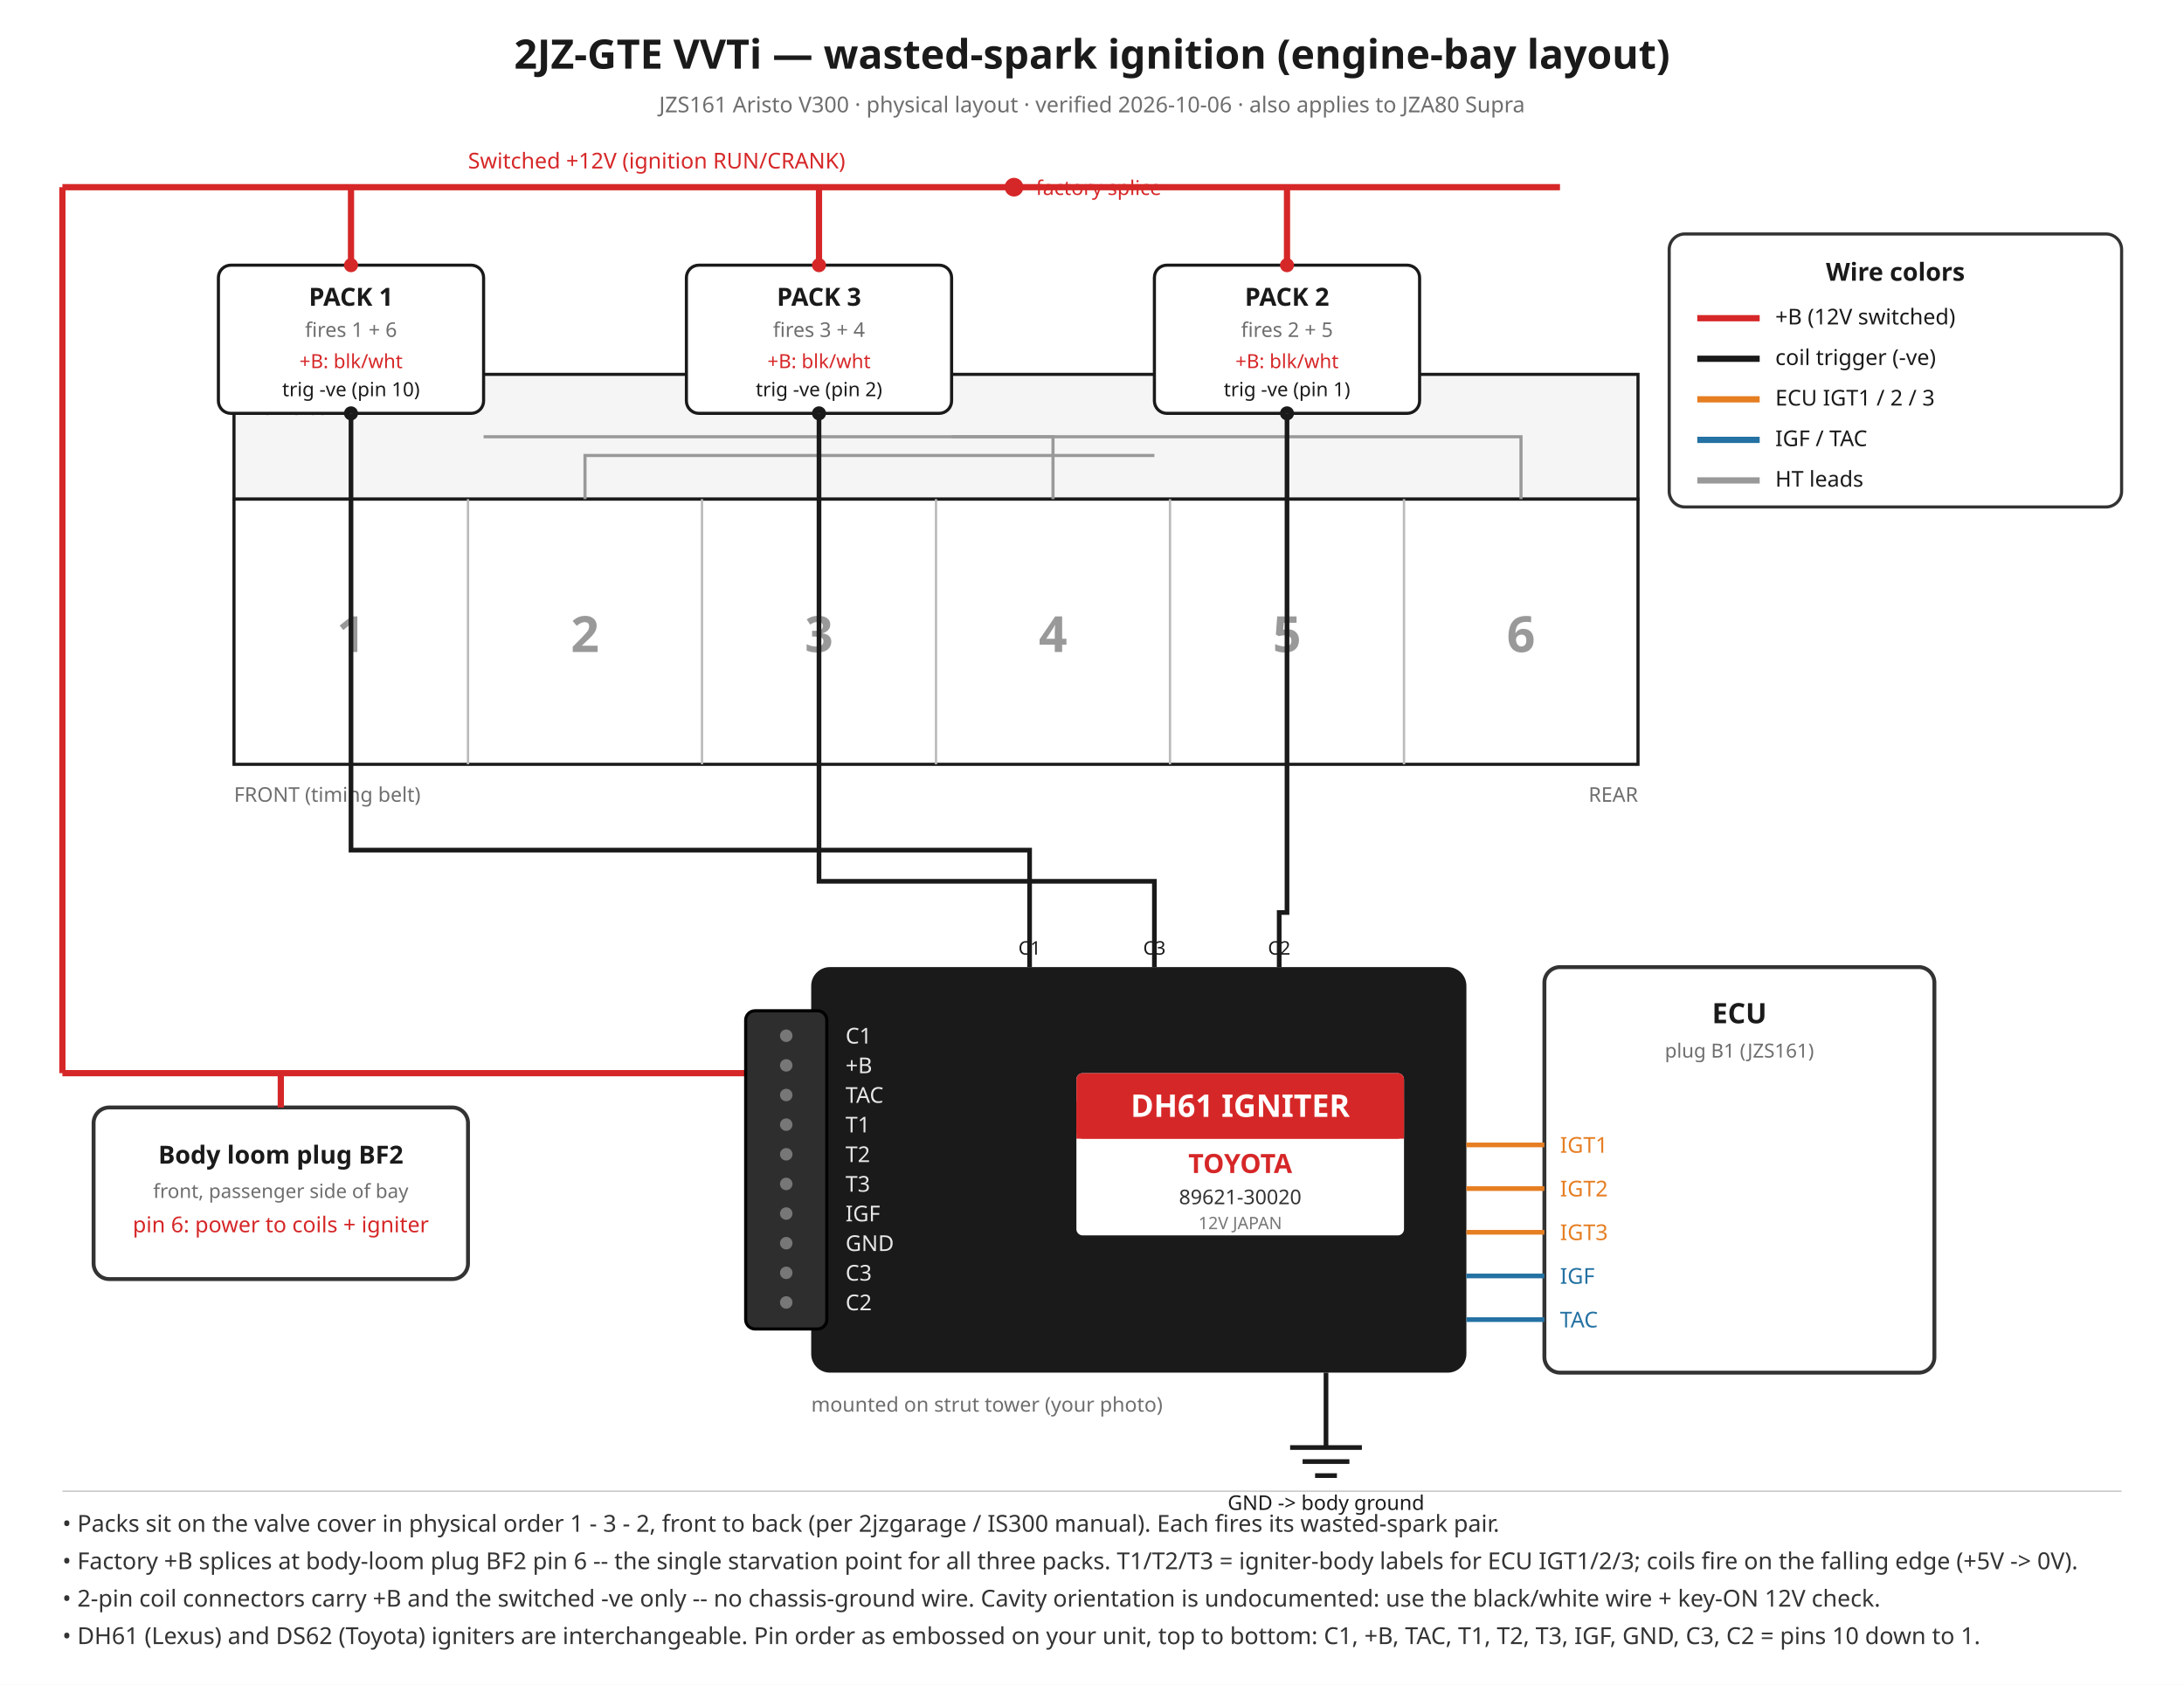
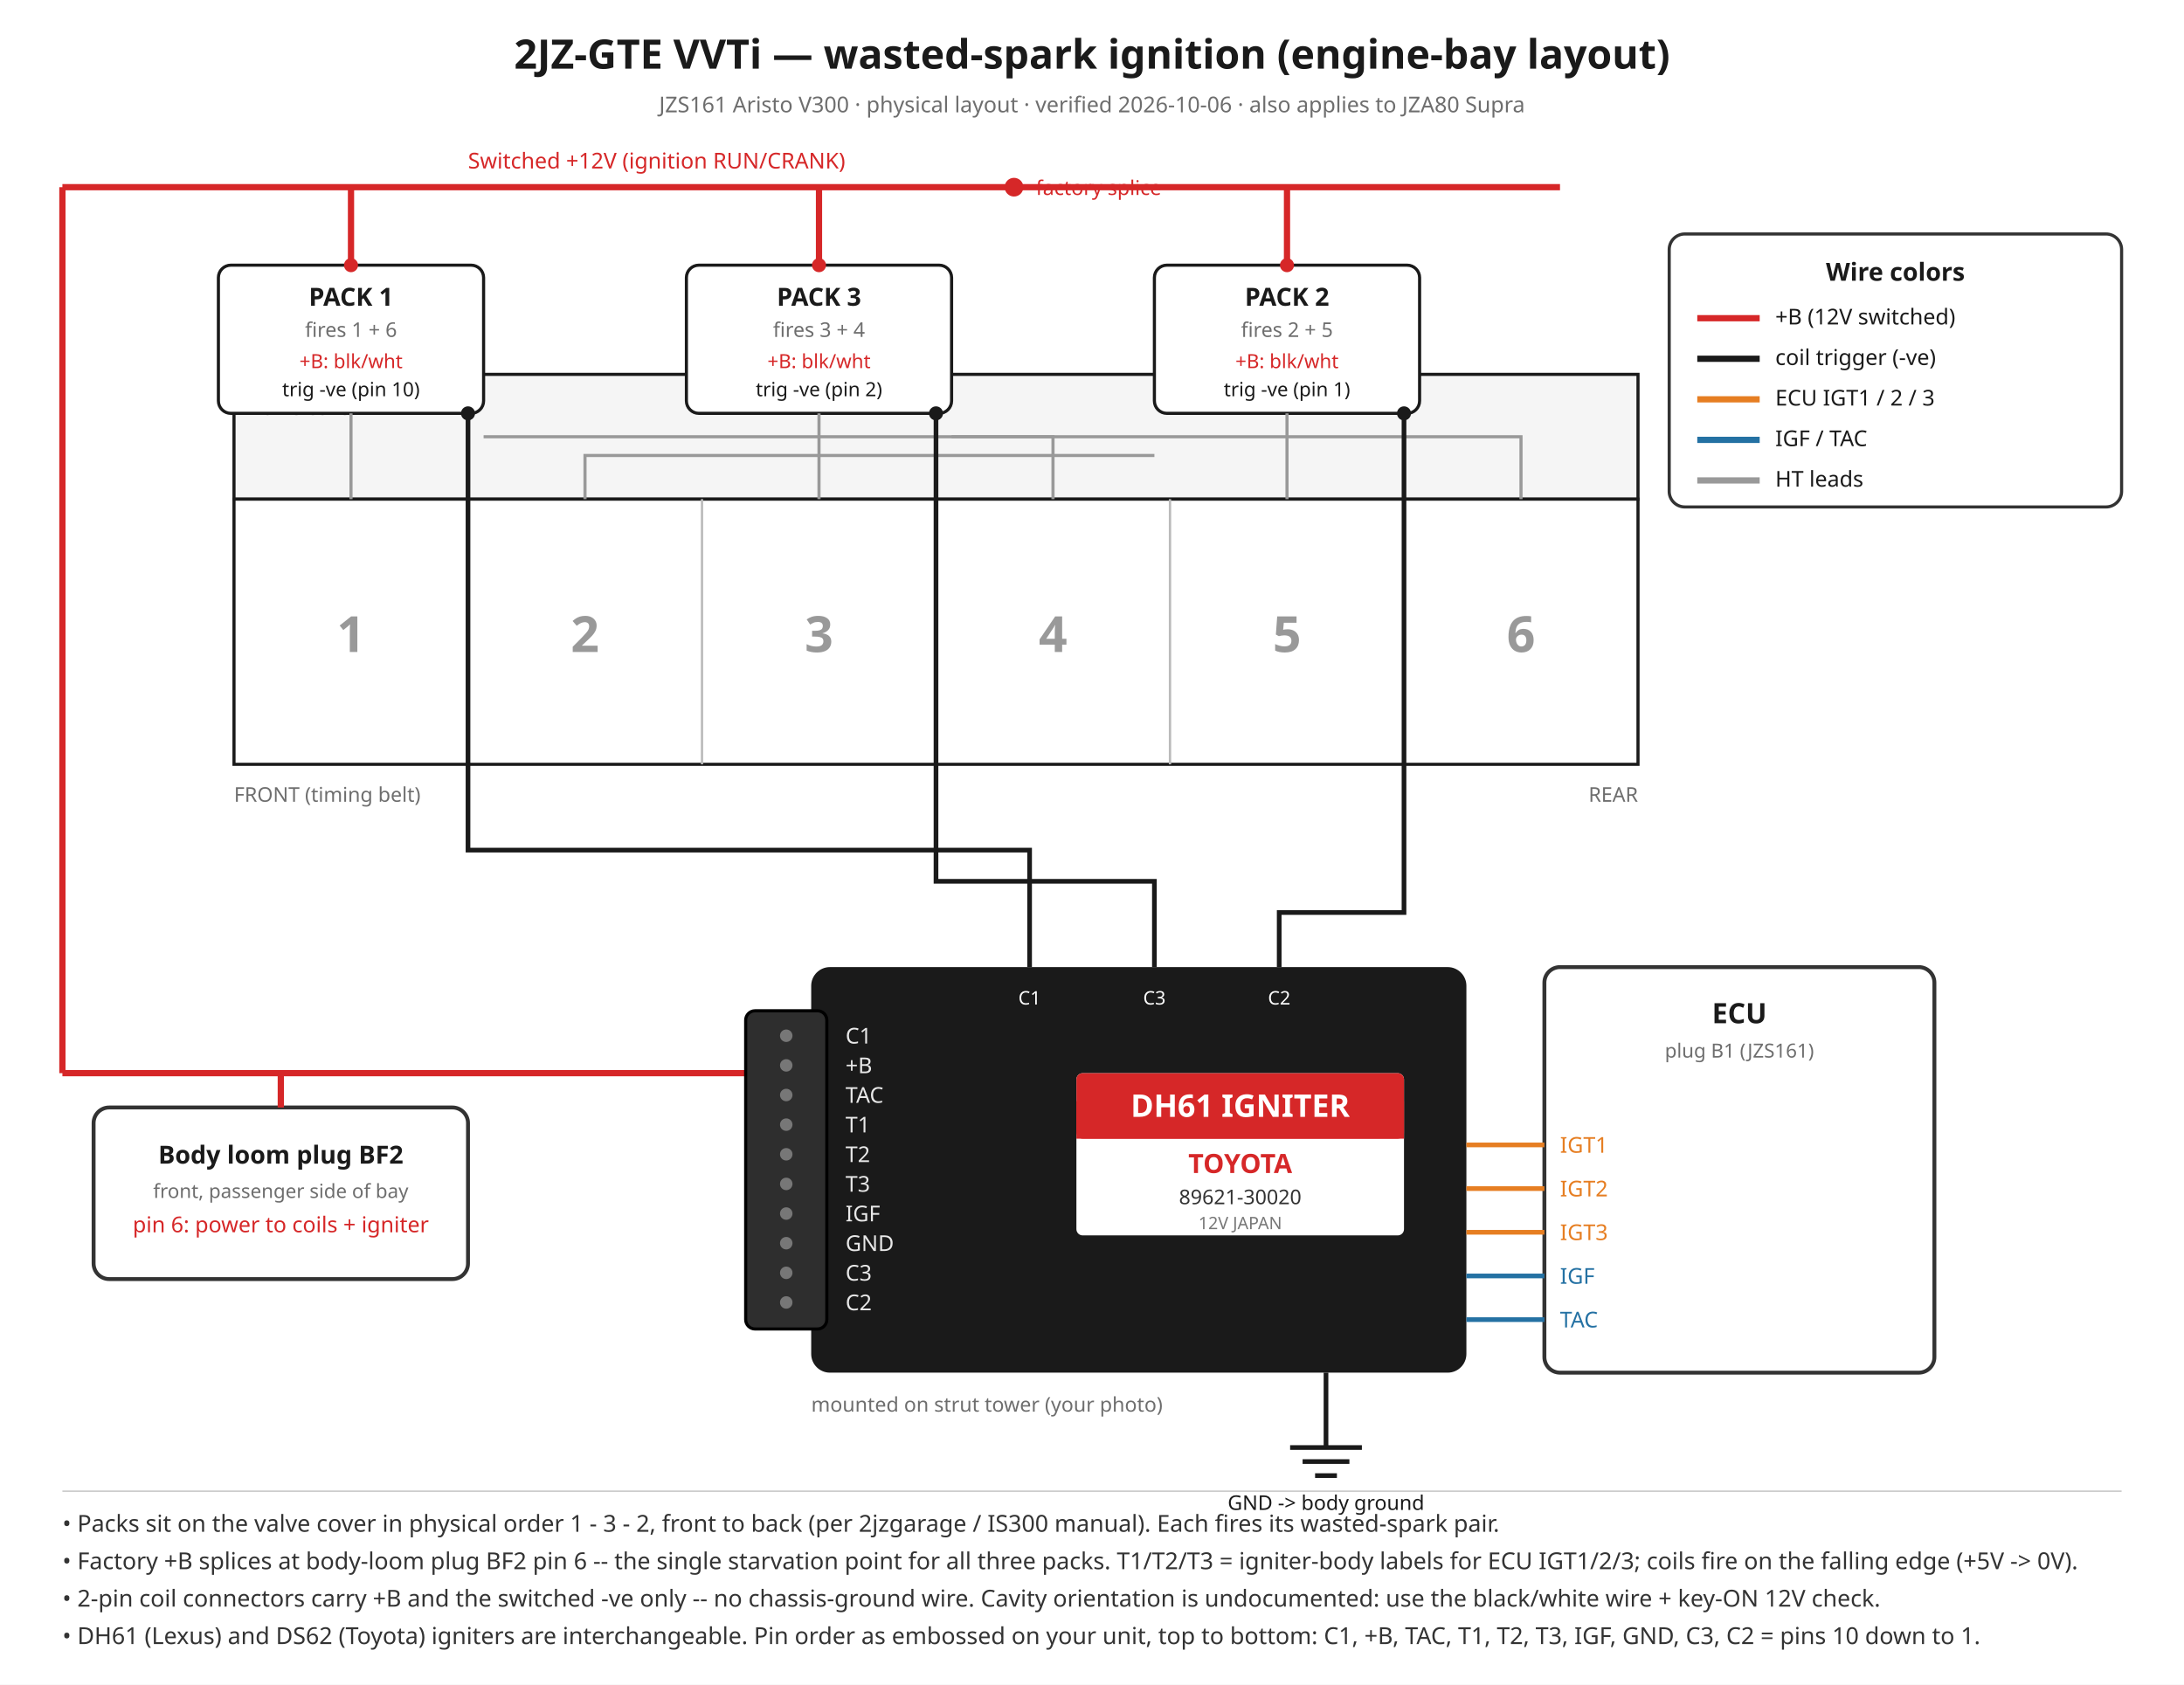
<svg xmlns="http://www.w3.org/2000/svg" width="1400" height="1080" viewBox="0 0 1400 1080">
  <rect x="0" y="0" width="1400" height="1080" fill="#ffffff" />
  <text x="700" y="44" text-anchor="middle" font-family="sans-serif" font-size="26" fill="#1a1a1a" font-weight="bold">2JZ-GTE VVTi — wasted-spark ignition (engine-bay layout)</text>
  <text x="700" y="72" text-anchor="middle" font-family="sans-serif" font-size="14" fill="#6e6e6e">JZS161 Aristo V300 · physical layout · verified 2026-10-06 · also applies to JZA80 Supra</text>
  <rect x="60" y="710" width="240" height="110" rx="10" fill="#ffffff" stroke="#333333" stroke-width="2.5" />
  <text x="180.0" y="746" text-anchor="middle" font-family="sans-serif" font-size="16" fill="#1a1a1a" font-weight="bold">Body loom plug BF2</text>
  <text x="180.0" y="768" text-anchor="middle" font-family="sans-serif" font-size="12.5" fill="#6e6e6e">front, passenger side of bay</text>
  <text x="180.0" y="790" text-anchor="middle" font-family="sans-serif" font-size="14" fill="#d62728">pin 6: power to coils + igniter</text>
  <line x1="180" y1="710" x2="180" y2="688" stroke="#d62728" stroke-width="4" />
  <line x1="40" y1="120" x2="1000" y2="120" stroke="#d62728" stroke-width="4" />
  <text x="300" y="108" text-anchor="start" font-family="sans-serif" font-size="14" fill="#d62728">Switched +12V (ignition RUN/CRANK)</text>
  <circle cx="650" cy="120" r="6" fill="#d62728" />
  <text x="664" y="125" text-anchor="start" font-family="sans-serif" font-size="13" fill="#d62728">factory splice</text>
  <line x1="40" y1="120" x2="40" y2="688" stroke="#d62728" stroke-width="4" />
  <line x1="40" y1="688" x2="478" y2="688" stroke="#d62728" stroke-width="4" />
  <line x1="225" y1="120" x2="225" y2="170" stroke="#d62728" stroke-width="4" />
  <line x1="525" y1="120" x2="525" y2="170" stroke="#d62728" stroke-width="4" />
  <line x1="825" y1="120" x2="825" y2="170" stroke="#d62728" stroke-width="4" />
  <rect x="150" y="240" width="900" height="80" fill="#f5f5f5" stroke="#1a1a1a" stroke-width="2" />
  <text x="162" y="266" text-anchor="start" font-family="sans-serif" font-size="13" fill="#6e6e6e">valve cover</text>
  <rect x="150" y="320" width="900" height="170" fill="#ffffff" stroke="#1a1a1a" stroke-width="2" />
  <line x1="300" y1="320" x2="300" y2="490" stroke="#bbbbbb" stroke-width="1.5" />
  <line x1="450" y1="320" x2="450" y2="490" stroke="#bbbbbb" stroke-width="1.5" />
  <line x1="600" y1="320" x2="600" y2="490" stroke="#bbbbbb" stroke-width="1.5" />
  <line x1="750" y1="320" x2="750" y2="490" stroke="#bbbbbb" stroke-width="1.5" />
  <line x1="900" y1="320" x2="900" y2="490" stroke="#bbbbbb" stroke-width="1.5" />
  <text x="225" y="418" text-anchor="middle" font-family="sans-serif" font-size="32" fill="#999999" font-weight="bold">1</text>
  <text x="375" y="418" text-anchor="middle" font-family="sans-serif" font-size="32" fill="#999999" font-weight="bold">2</text>
  <text x="525" y="418" text-anchor="middle" font-family="sans-serif" font-size="32" fill="#999999" font-weight="bold">3</text>
  <text x="675" y="418" text-anchor="middle" font-family="sans-serif" font-size="32" fill="#999999" font-weight="bold">4</text>
  <text x="825" y="418" text-anchor="middle" font-family="sans-serif" font-size="32" fill="#999999" font-weight="bold">5</text>
  <text x="975" y="418" text-anchor="middle" font-family="sans-serif" font-size="32" fill="#999999" font-weight="bold">6</text>
  <text x="150" y="514" text-anchor="start" font-family="sans-serif" font-size="13" fill="#6e6e6e">FRONT (timing belt)</text>
  <text x="1050" y="514" text-anchor="end" font-family="sans-serif" font-size="13" fill="#6e6e6e">REAR</text>
  <rect x="140" y="170" width="170" height="95" rx="8" fill="#ffffff" stroke="#1a1a1a" stroke-width="2" />
  <text x="225" y="196" text-anchor="middle" font-family="sans-serif" font-size="16" fill="#1a1a1a" font-weight="bold">PACK 1</text>
  <text x="225" y="216" text-anchor="middle" font-family="sans-serif" font-size="13" fill="#6e6e6e">fires 1 + 6</text>
  <text x="225" y="236" text-anchor="middle" font-family="sans-serif" font-size="12.5" fill="#d62728">+B: blk/wht</text>
  <text x="225" y="254" text-anchor="middle" font-family="sans-serif" font-size="12.5" fill="#1a1a1a">trig -ve (pin 10)</text>
  <circle cx="225" cy="170" r="4.5" fill="#d62728" />
-   <circle cx="225" cy="265" r="4.5" fill="#1a1a1a" />
+   <circle cx="300" cy="265" r="4.5" fill="#1a1a1a" />
  <rect x="440" y="170" width="170" height="95" rx="8" fill="#ffffff" stroke="#1a1a1a" stroke-width="2" />
  <text x="525" y="196" text-anchor="middle" font-family="sans-serif" font-size="16" fill="#1a1a1a" font-weight="bold">PACK 3</text>
  <text x="525" y="216" text-anchor="middle" font-family="sans-serif" font-size="13" fill="#6e6e6e">fires 3 + 4</text>
  <text x="525" y="236" text-anchor="middle" font-family="sans-serif" font-size="12.5" fill="#d62728">+B: blk/wht</text>
  <text x="525" y="254" text-anchor="middle" font-family="sans-serif" font-size="12.5" fill="#1a1a1a">trig -ve (pin 2)</text>
  <circle cx="525" cy="170" r="4.5" fill="#d62728" />
-   <circle cx="525" cy="265" r="4.5" fill="#1a1a1a" />
+   <circle cx="600" cy="265" r="4.5" fill="#1a1a1a" />
  <rect x="740" y="170" width="170" height="95" rx="8" fill="#ffffff" stroke="#1a1a1a" stroke-width="2" />
  <text x="825" y="196" text-anchor="middle" font-family="sans-serif" font-size="16" fill="#1a1a1a" font-weight="bold">PACK 2</text>
  <text x="825" y="216" text-anchor="middle" font-family="sans-serif" font-size="13" fill="#6e6e6e">fires 2 + 5</text>
  <text x="825" y="236" text-anchor="middle" font-family="sans-serif" font-size="12.5" fill="#d62728">+B: blk/wht</text>
  <text x="825" y="254" text-anchor="middle" font-family="sans-serif" font-size="12.5" fill="#1a1a1a">trig -ve (pin 1)</text>
  <circle cx="825" cy="170" r="4.5" fill="#d62728" />
-   <circle cx="825" cy="265" r="4.5" fill="#1a1a1a" />
+   <circle cx="900" cy="265" r="4.5" fill="#1a1a1a" />
  <line x1="225" y1="265" x2="225" y2="320" stroke="#999999" stroke-width="2" />
  <polyline points="310,280 975,280 975,320" fill="none" stroke="#999999" stroke-width="2" />
  <line x1="525" y1="265" x2="525" y2="320" stroke="#999999" stroke-width="2" />
  <polyline points="610,280 675,280 675,320" fill="none" stroke="#999999" stroke-width="2" />
  <line x1="825" y1="265" x2="825" y2="320" stroke="#999999" stroke-width="2" />
  <polyline points="740,292 375,292 375,320" fill="none" stroke="#999999" stroke-width="2" />
-   <polyline points="225,265 225,545 660,545 660,620" fill="none" stroke="#1a1a1a" stroke-width="3" />
-   <polyline points="525,265 525,565 740,565 740,620" fill="none" stroke="#1a1a1a" stroke-width="3" />
-   <polyline points="825,265 825,585 820,585 820,620" fill="none" stroke="#1a1a1a" stroke-width="3" />
+   <polyline points="300,265 300,545 660,545 660,620" fill="none" stroke="#1a1a1a" stroke-width="3" />
+   <polyline points="600,265 600,565 740,565 740,620" fill="none" stroke="#1a1a1a" stroke-width="3" />
+   <polyline points="900,265 900,585 820,585 820,620" fill="none" stroke="#1a1a1a" stroke-width="3" />
  <rect x="520" y="620" width="420" height="260" rx="12" fill="#1a1a1a" />
  <rect x="478" y="648" width="52" height="204" rx="6" fill="#2e2e2e" stroke="#000000" stroke-width="2" />
  <circle cx="504" cy="664" r="4" fill="#777777" />
  <circle cx="504" cy="683" r="4" fill="#777777" />
  <circle cx="504" cy="702" r="4" fill="#777777" />
  <circle cx="504" cy="721" r="4" fill="#777777" />
  <circle cx="504" cy="740" r="4" fill="#777777" />
  <circle cx="504" cy="759" r="4" fill="#777777" />
  <circle cx="504" cy="778" r="4" fill="#777777" />
  <circle cx="504" cy="797" r="4" fill="#777777" />
  <circle cx="504" cy="816" r="4" fill="#777777" />
  <circle cx="504" cy="835" r="4" fill="#777777" />
  <text x="542" y="669" text-anchor="start" font-family="sans-serif" font-size="14" fill="#e8e8e8">C1</text>
  <text x="542" y="688" text-anchor="start" font-family="sans-serif" font-size="14" fill="#e8e8e8">+B</text>
  <text x="542" y="707" text-anchor="start" font-family="sans-serif" font-size="14" fill="#e8e8e8">TAC</text>
  <text x="542" y="726" text-anchor="start" font-family="sans-serif" font-size="14" fill="#e8e8e8">T1</text>
  <text x="542" y="745" text-anchor="start" font-family="sans-serif" font-size="14" fill="#e8e8e8">T2</text>
  <text x="542" y="764" text-anchor="start" font-family="sans-serif" font-size="14" fill="#e8e8e8">T3</text>
  <text x="542" y="783" text-anchor="start" font-family="sans-serif" font-size="14" fill="#e8e8e8">IGF</text>
  <text x="542" y="802" text-anchor="start" font-family="sans-serif" font-size="14" fill="#e8e8e8">GND</text>
  <text x="542" y="821" text-anchor="start" font-family="sans-serif" font-size="14" fill="#e8e8e8">C3</text>
  <text x="542" y="840" text-anchor="start" font-family="sans-serif" font-size="14" fill="#e8e8e8">C2</text>
  <rect x="690" y="688" width="210" height="104" rx="4" fill="#ffffff" />
  <rect x="690" y="688" width="210" height="42" rx="4" fill="#d62728" />
  <rect x="690" y="706" width="210" height="24" fill="#d62728" />
  <text x="795" y="716" text-anchor="middle" font-family="sans-serif" font-size="20" fill="#ffffff" font-weight="bold">DH61 IGNITER</text>
  <text x="795" y="752" text-anchor="middle" font-family="sans-serif" font-size="17" fill="#d62728" font-weight="bold">TOYOTA</text>
  <text x="795" y="772" text-anchor="middle" font-family="sans-serif" font-size="13" fill="#333333">89621-30020</text>
  <text x="795" y="788" text-anchor="middle" font-family="sans-serif" font-size="11" fill="#777777">12V   JAPAN</text>
-   <text x="660" y="612" text-anchor="middle" font-family="sans-serif" font-size="12" fill="#1a1a1a">C1</text>
-   <text x="740" y="612" text-anchor="middle" font-family="sans-serif" font-size="12" fill="#1a1a1a">C3</text>
-   <text x="820" y="612" text-anchor="middle" font-family="sans-serif" font-size="12" fill="#1a1a1a">C2</text>
+   <text x="660" y="644" text-anchor="middle" font-family="sans-serif" font-size="12" fill="#ffffff">C1</text>
+   <text x="740" y="644" text-anchor="middle" font-family="sans-serif" font-size="12" fill="#ffffff">C3</text>
+   <text x="820" y="644" text-anchor="middle" font-family="sans-serif" font-size="12" fill="#ffffff">C2</text>
  <line x1="850" y1="880" x2="850" y2="928" stroke="#1a1a1a" stroke-width="3" />
  <line x1="827.0" y1="928" x2="873.0" y2="928" stroke="#1a1a1a" stroke-width="3" />
  <line x1="835.0" y1="937" x2="865.0" y2="937" stroke="#1a1a1a" stroke-width="3" />
  <line x1="843.0" y1="946" x2="857.0" y2="946" stroke="#1a1a1a" stroke-width="3" />
  <text x="850" y="968" text-anchor="middle" font-family="sans-serif" font-size="13" fill="#1a1a1a">GND -&gt; body ground</text>
  <text x="520" y="905" text-anchor="start" font-family="sans-serif" font-size="13" fill="#6e6e6e">mounted on strut tower (your photo)</text>
  <rect x="990" y="620" width="250" height="260" rx="10" fill="#ffffff" stroke="#333333" stroke-width="2.5" />
  <text x="1115.0" y="656" text-anchor="middle" font-family="sans-serif" font-size="18" fill="#1a1a1a" font-weight="bold">ECU</text>
  <text x="1115.0" y="678" text-anchor="middle" font-family="sans-serif" font-size="12.5" fill="#6e6e6e">plug B1 (JZS161)</text>
  <line x1="940" y1="734" x2="990" y2="734" stroke="#e67e22" stroke-width="3" />
  <text x="1000" y="739" text-anchor="start" font-family="sans-serif" font-size="14" fill="#e67e22">IGT1</text>
  <line x1="940" y1="762" x2="990" y2="762" stroke="#e67e22" stroke-width="3" />
  <text x="1000" y="767" text-anchor="start" font-family="sans-serif" font-size="14" fill="#e67e22">IGT2</text>
  <line x1="940" y1="790" x2="990" y2="790" stroke="#e67e22" stroke-width="3" />
  <text x="1000" y="795" text-anchor="start" font-family="sans-serif" font-size="14" fill="#e67e22">IGT3</text>
  <line x1="940" y1="818" x2="990" y2="818" stroke="#2471a3" stroke-width="3" />
  <text x="1000" y="823" text-anchor="start" font-family="sans-serif" font-size="14" fill="#2471a3">IGF</text>
  <line x1="940" y1="846" x2="990" y2="846" stroke="#2471a3" stroke-width="3" />
  <text x="1000" y="851" text-anchor="start" font-family="sans-serif" font-size="14" fill="#2471a3">TAC</text>
  <rect x="1070" y="150" width="290" height="175" rx="10" fill="#ffffff" stroke="#333333" stroke-width="2" />
  <text x="1215" y="180" text-anchor="middle" font-family="sans-serif" font-size="16" fill="#1a1a1a" font-weight="bold">Wire colors</text>
  <line x1="1088" y1="204" x2="1128" y2="204" stroke="#d62728" stroke-width="4" />
  <text x="1138" y="208" text-anchor="start" font-family="sans-serif" font-size="14" fill="#1a1a1a">+B (12V switched)</text>
  <line x1="1088" y1="230" x2="1128" y2="230" stroke="#1a1a1a" stroke-width="4" />
  <text x="1138" y="234" text-anchor="start" font-family="sans-serif" font-size="14" fill="#1a1a1a">coil trigger (-ve)</text>
  <line x1="1088" y1="256" x2="1128" y2="256" stroke="#e67e22" stroke-width="4" />
  <text x="1138" y="260" text-anchor="start" font-family="sans-serif" font-size="14" fill="#1a1a1a">ECU IGT1 / 2 / 3</text>
  <line x1="1088" y1="282" x2="1128" y2="282" stroke="#2471a3" stroke-width="4" />
  <text x="1138" y="286" text-anchor="start" font-family="sans-serif" font-size="14" fill="#1a1a1a">IGF / TAC</text>
  <line x1="1088" y1="308" x2="1128" y2="308" stroke="#999999" stroke-width="4" />
  <text x="1138" y="312" text-anchor="start" font-family="sans-serif" font-size="14" fill="#1a1a1a">HT leads</text>
  <line x1="40" y1="956" x2="1360" y2="956" stroke="#cccccc" stroke-width="1" />
  <text x="40" y="982" text-anchor="start" font-family="sans-serif" font-size="15" fill="#333333">•  Packs sit on the valve cover in physical order 1 - 3 - 2, front to back (per 2jzgarage / IS300 manual). Each fires its wasted-spark pair.</text>
  <text x="40" y="1006" text-anchor="start" font-family="sans-serif" font-size="15" fill="#333333">•  Factory +B splices at body-loom plug BF2 pin 6 -- the single starvation point for all three packs. T1/T2/T3 = igniter-body labels for ECU IGT1/2/3; coils fire on the falling edge (+5V -&gt; 0V).</text>
  <text x="40" y="1030" text-anchor="start" font-family="sans-serif" font-size="15" fill="#333333">•  2-pin coil connectors carry +B and the switched -ve only -- no chassis-ground wire. Cavity orientation is undocumented: use the black/white wire + key-ON 12V check.</text>
  <text x="40" y="1054" text-anchor="start" font-family="sans-serif" font-size="15" fill="#333333">•  DH61 (Lexus) and DS62 (Toyota) igniters are interchangeable. Pin order as embossed on your unit, top to bottom: C1, +B, TAC, T1, T2, T3, IGF, GND, C3, C2 = pins 10 down to 1.</text>
</svg>
